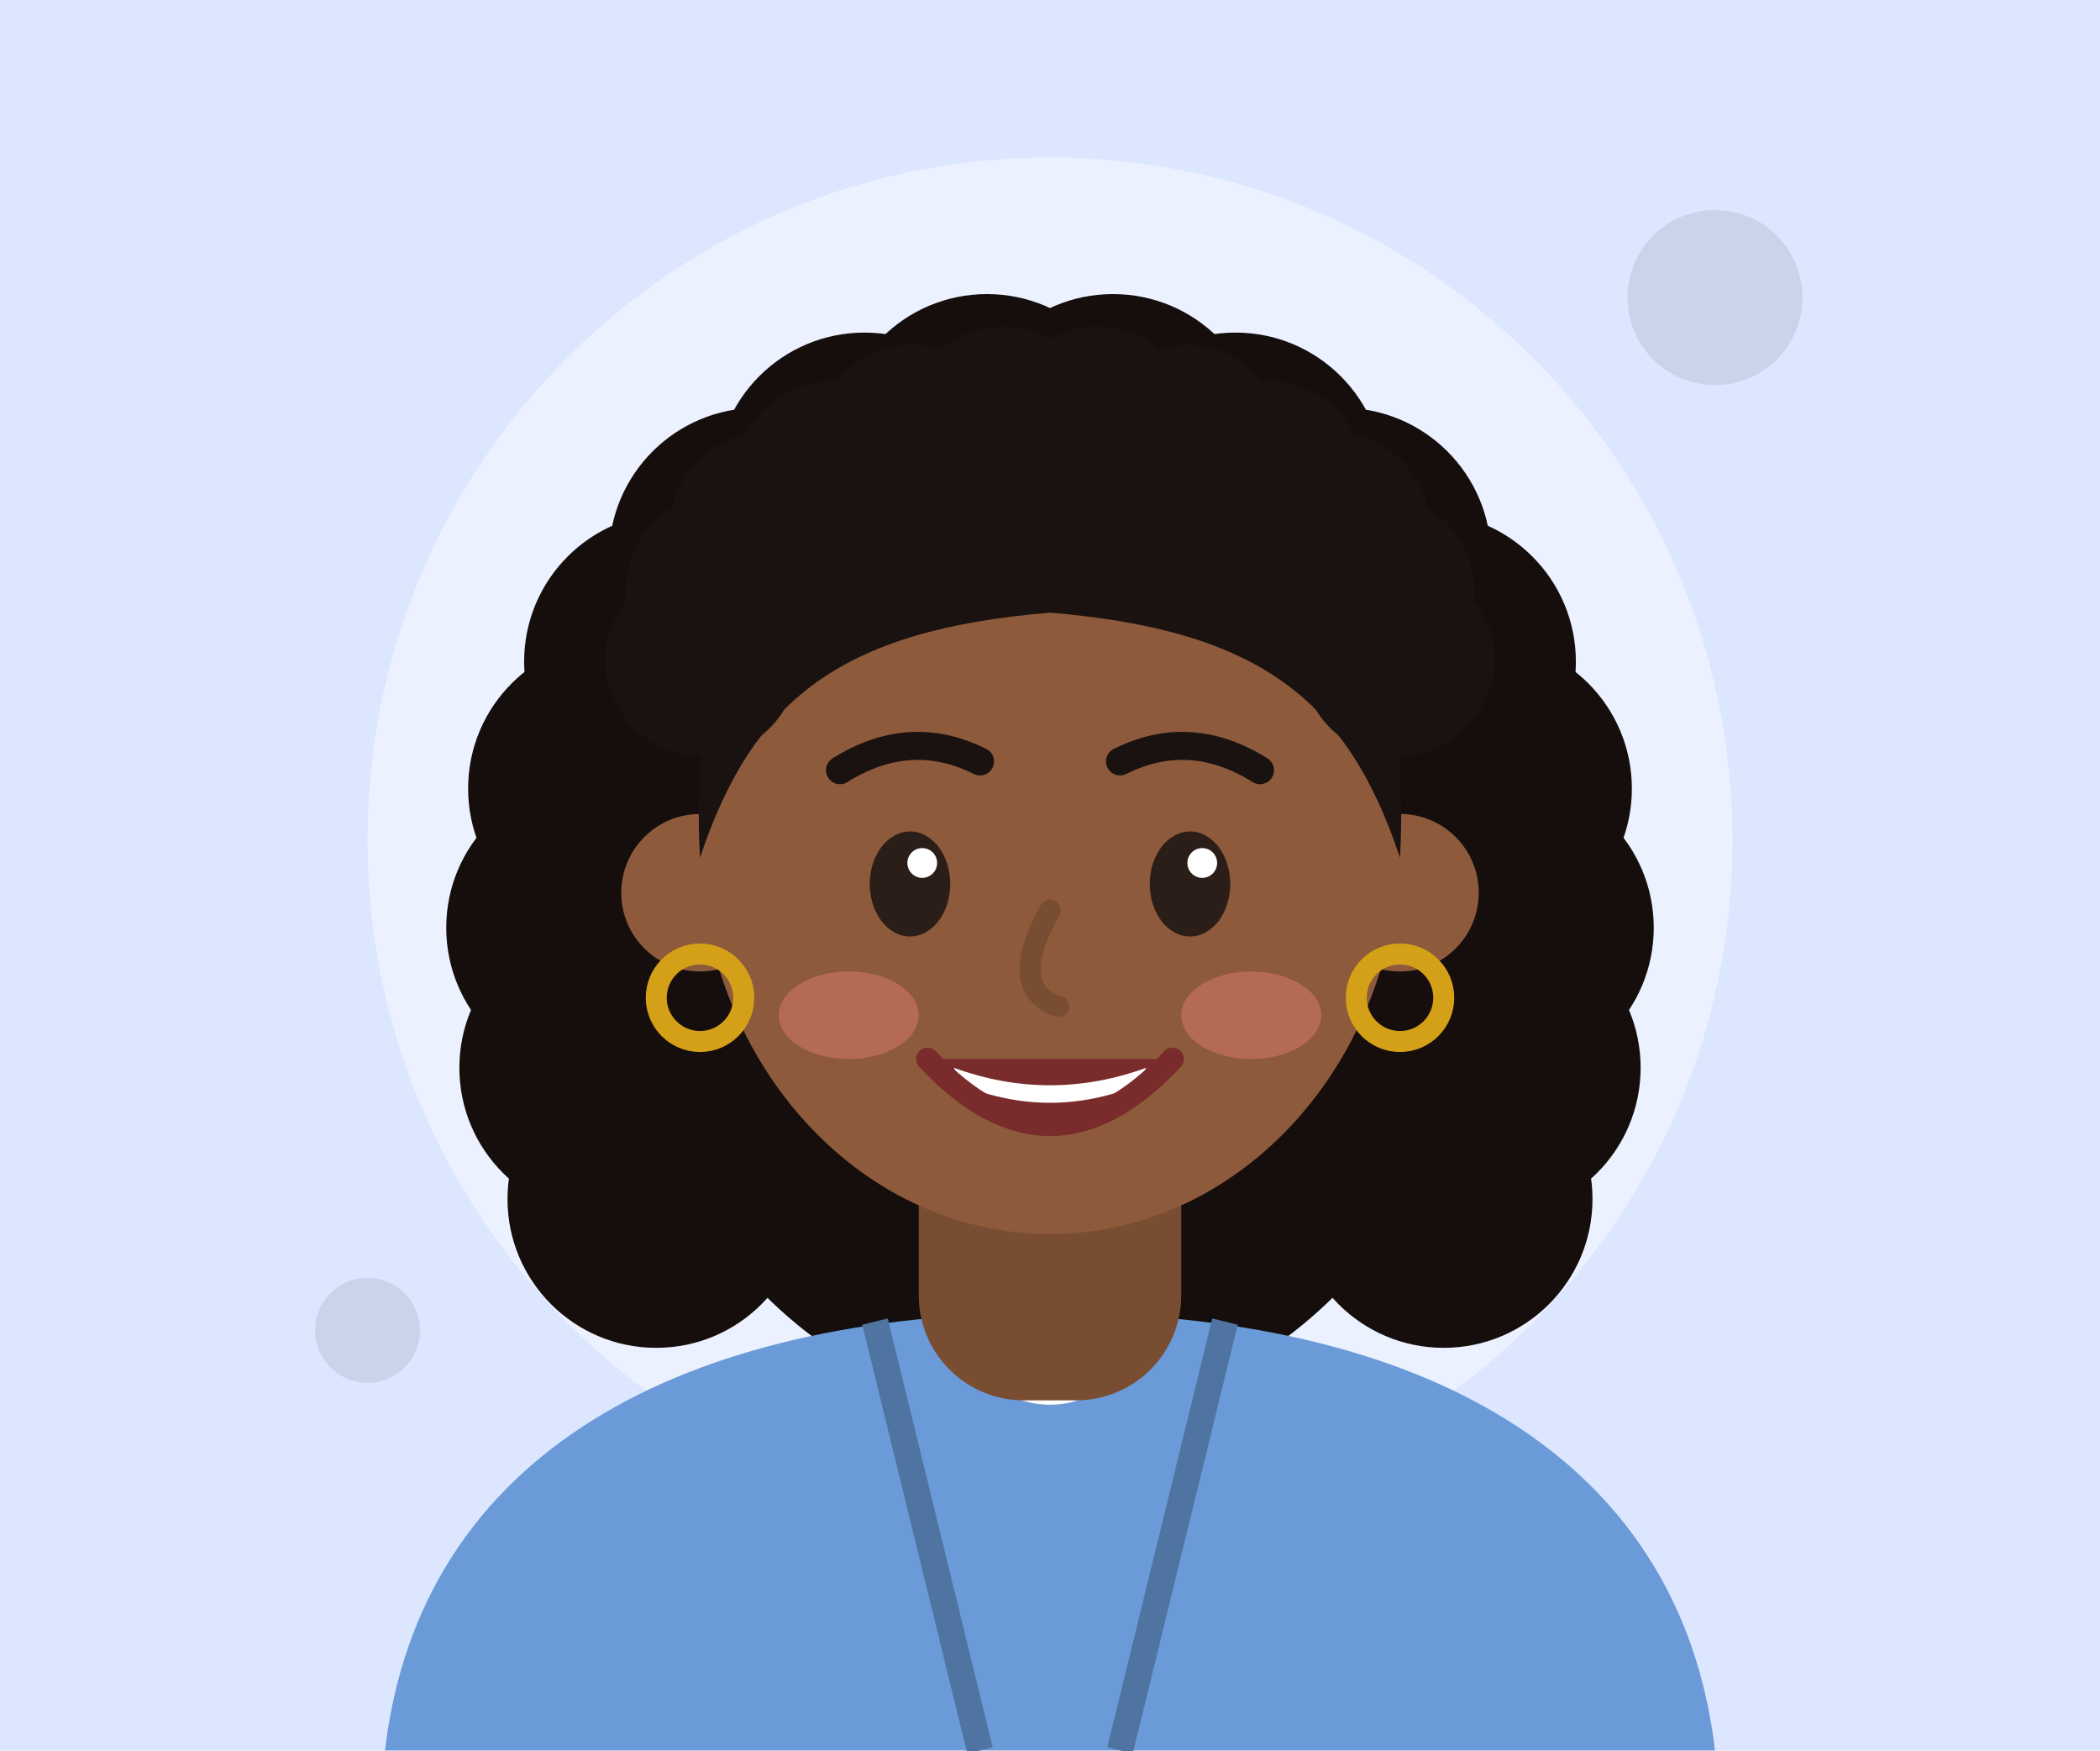
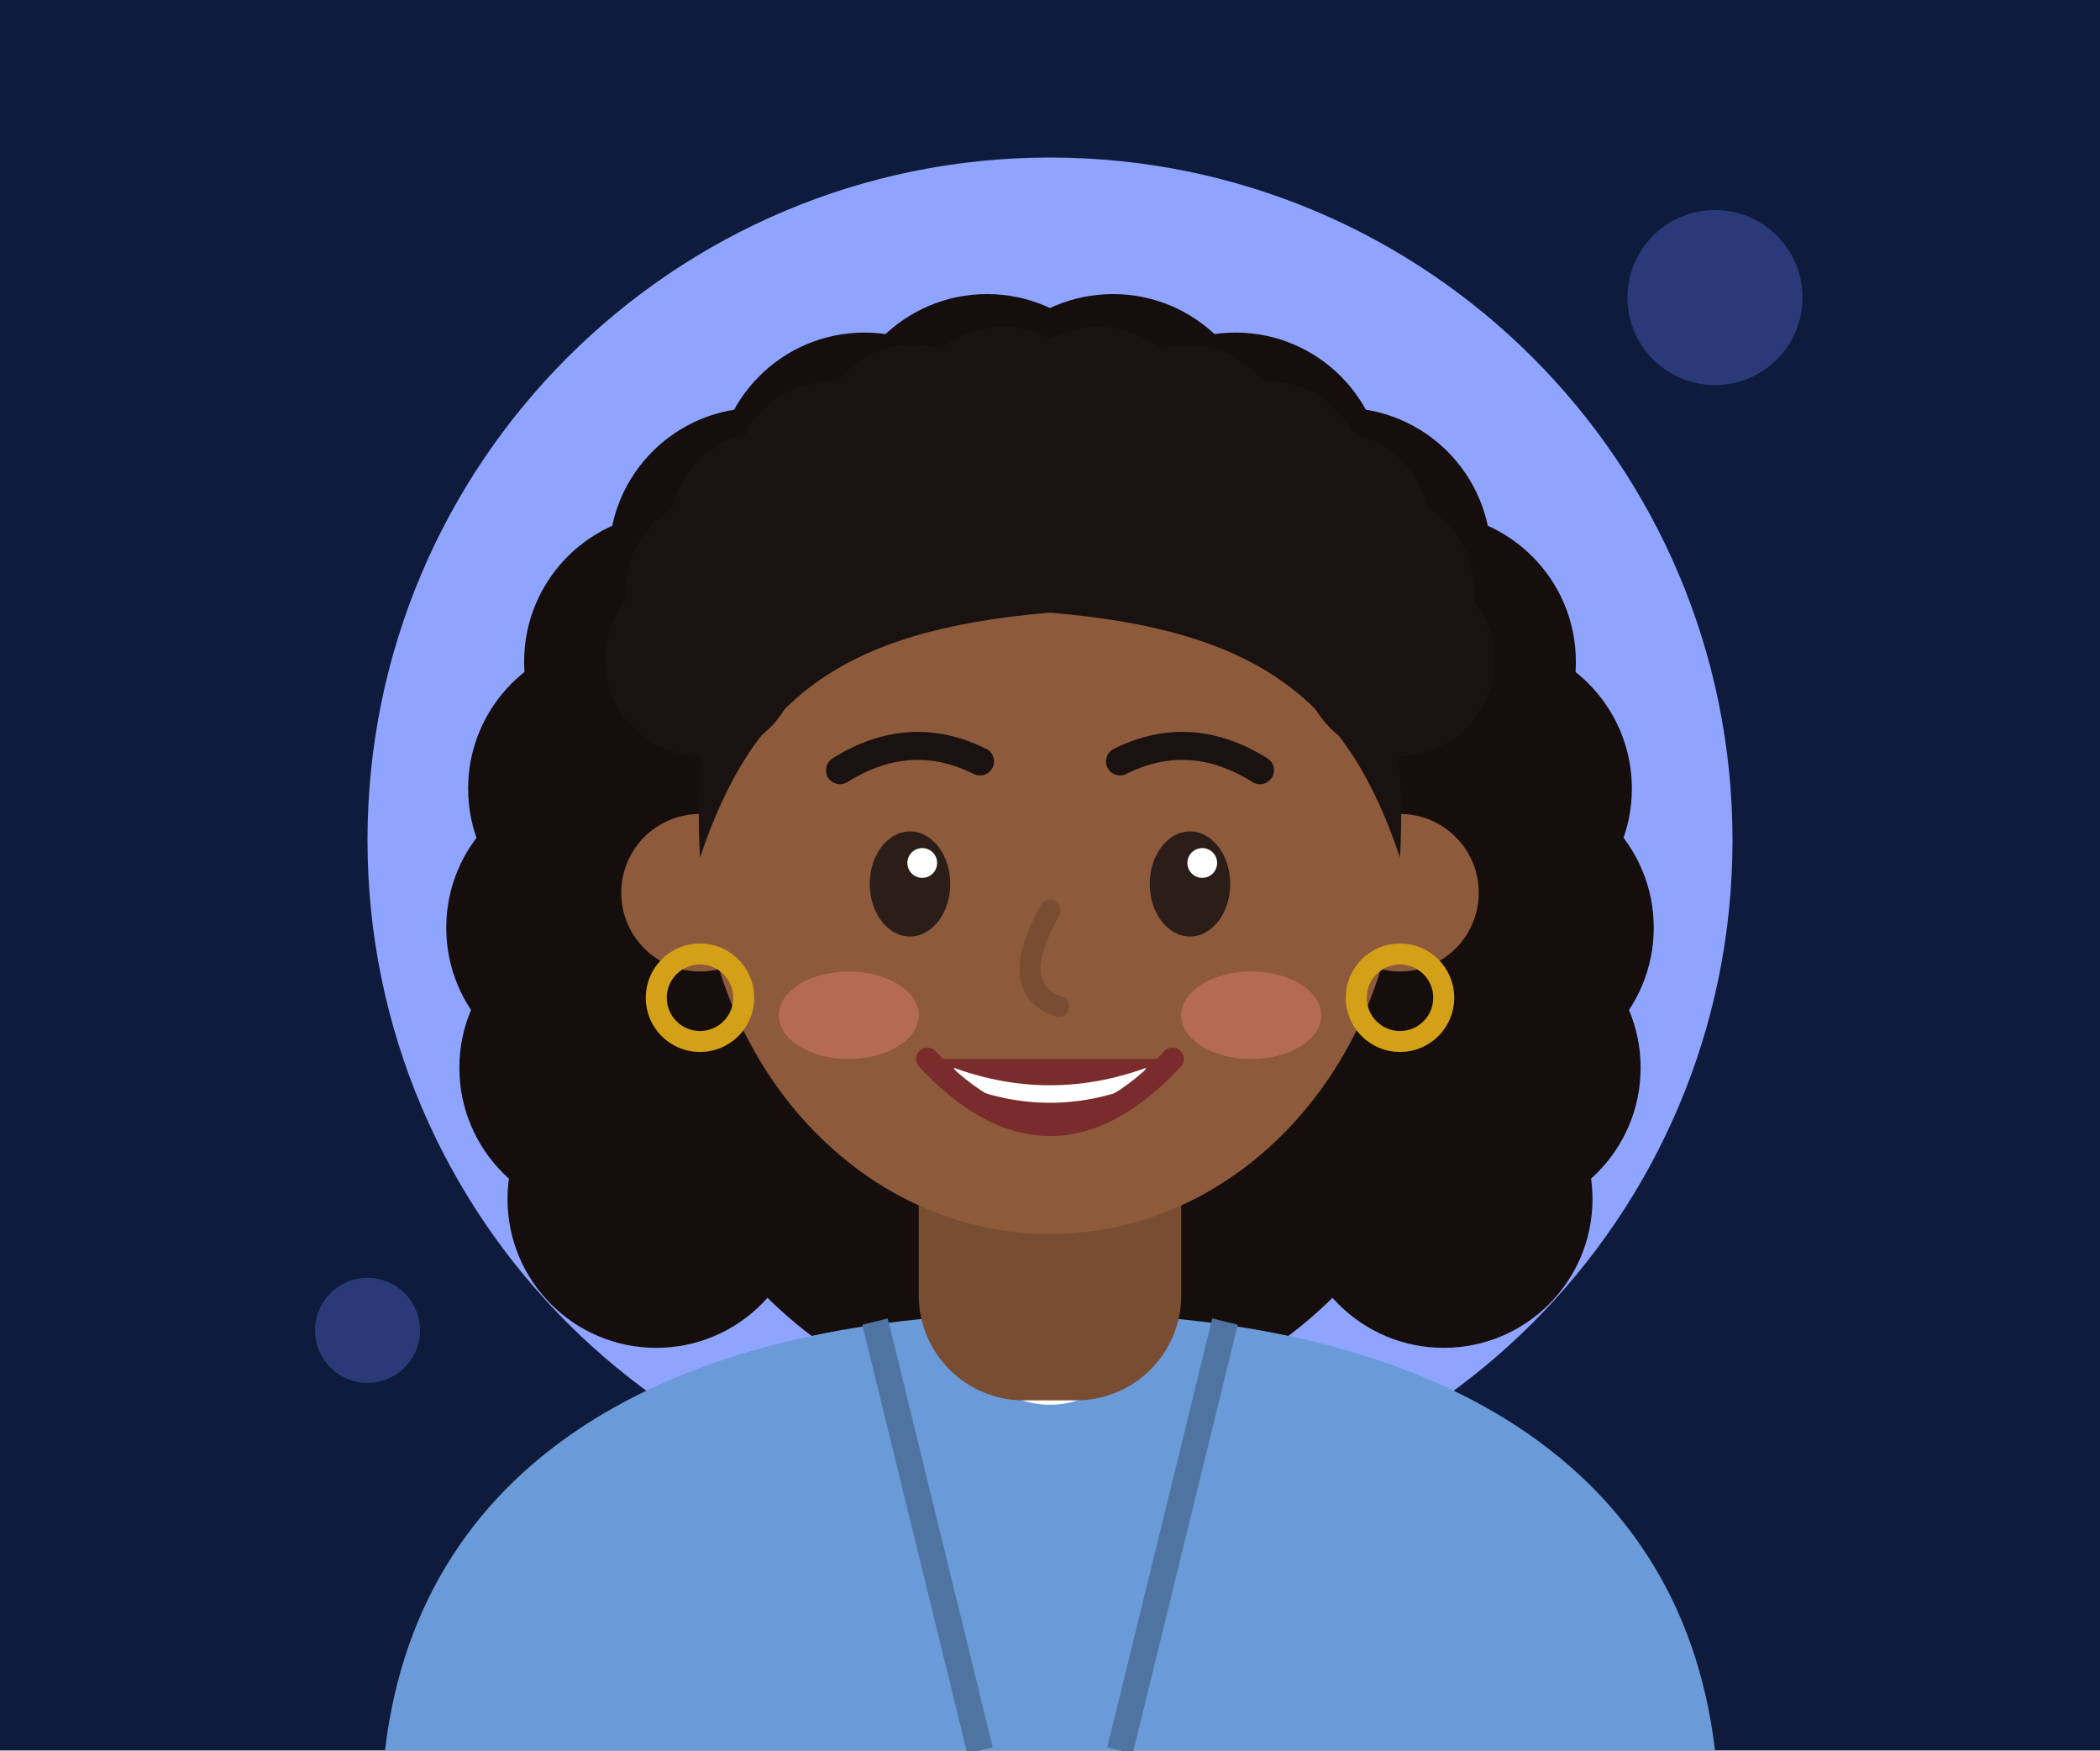
<svg xmlns="http://www.w3.org/2000/svg" viewBox="0 0 240 200" role="img" aria-label="Zoe">
-   <rect width="240" height="200" fill="#DCE6FF" />
-   <circle cx="120" cy="96" r="78" fill="#EBF1FF" />
-   <circle cx="196" cy="34" r="10" fill="#CAD3EA" />
-   <circle cx="42" cy="152" r="6" fill="#CAD3EA" />
+   <rect width="240" height="200" fill="#0F1B3D" />
+   <circle cx="120" cy="96" r="78" fill="#8FA4FF" />
+   <circle cx="196" cy="34" r="10" fill="#2A3A78" />
+   <circle cx="42" cy="152" r="6" fill="#2A3A78" />
  <circle cx="75.0" cy="137.0" r="17.0" fill="#150E0D" />
  <circle cx="69.5" cy="122.0" r="17.0" fill="#150E0D" />
  <circle cx="68.0" cy="106.0" r="17.0" fill="#150E0D" />
  <circle cx="70.5" cy="90.1" r="17.0" fill="#150E0D" />
  <circle cx="76.9" cy="75.6" r="17.0" fill="#150E0D" />
  <circle cx="86.6" cy="63.6" r="17.0" fill="#150E0D" />
  <circle cx="98.8" cy="55.0" r="17.0" fill="#150E0D" />
  <circle cx="112.8" cy="50.6" r="17.0" fill="#150E0D" />
  <circle cx="127.2" cy="50.6" r="17.0" fill="#150E0D" />
  <circle cx="141.2" cy="55.0" r="17.0" fill="#150E0D" />
  <circle cx="153.4" cy="63.6" r="17.0" fill="#150E0D" />
  <circle cx="163.1" cy="75.6" r="17.0" fill="#150E0D" />
  <circle cx="169.5" cy="90.1" r="17.0" fill="#150E0D" />
  <circle cx="172.0" cy="106.0" r="17.0" fill="#150E0D" />
  <circle cx="170.5" cy="122.0" r="17.0" fill="#150E0D" />
  <circle cx="165.0" cy="137.0" r="17.0" fill="#150E0D" />
  <ellipse cx="120" cy="104" rx="50" ry="58" fill="#150E0D" />
  <path d="M44 200 C48 166 78 150 120 150 C162 150 192 166 196 200 Z" fill="#6A9BD8" />
  <path d="M106 151 Q120 170 134 151 Z" fill="#FFFFFF" />
  <path d="M100 151 L112 200 M140 151 L128 200" stroke="#4F74A2" stroke-width="3" />
  <rect x="105" y="124" width="30" height="36" rx="12" fill="#794D32" />
  <circle cx="80" cy="102" r="9" fill="#8D5A3B" />
  <circle cx="160" cy="102" r="9" fill="#8D5A3B" />
  <ellipse cx="120" cy="96" rx="40" ry="45" fill="#8D5A3B" />
  <ellipse cx="97" cy="116" rx="8" ry="5" fill="#FF8A80" opacity=".35" />
  <ellipse cx="143" cy="116" rx="8" ry="5" fill="#FF8A80" opacity=".35" />
  <ellipse cx="104" cy="101" rx="4.6" ry="6" fill="#2B1D17" />
  <circle cx="105.4" cy="98.6" r="1.7" fill="#FFFFFF" />
  <ellipse cx="136" cy="101" rx="4.6" ry="6" fill="#2B1D17" />
  <circle cx="137.4" cy="98.6" r="1.7" fill="#FFFFFF" />
  <path d="M96 88 Q104 83 112 87" stroke="#1A1210" stroke-width="3.2" fill="none" stroke-linecap="round" />
  <path d="M128 87 Q136 83 144 88" stroke="#1A1210" stroke-width="3.2" fill="none" stroke-linecap="round" />
  <path d="M120 104 Q115 113 121 115" stroke="#794D32" stroke-width="2.4" fill="none" stroke-linecap="round" />
  <path d="M107 121 Q120 136 133 121 Z" fill="#7A2B2B" />
  <path d="M109 122 Q120 126 131 122 L130 124 Q120 128 110 124 Z" fill="#FFFFFF" />
  <path d="M106 121 Q120 136 134 121" stroke="#7A2B2B" stroke-width="2.6" fill="none" stroke-linecap="round" />
  <circle cx="80.2" cy="75.4" r="11.0" fill="#1A1210" />
  <circle cx="82.5" cy="67.5" r="11.0" fill="#1A1210" />
  <circle cx="87.6" cy="60.4" r="11.0" fill="#1A1210" />
  <circle cx="95.0" cy="54.6" r="11.0" fill="#1A1210" />
  <circle cx="104.3" cy="50.4" r="11.0" fill="#1A1210" />
  <circle cx="114.6" cy="48.3" r="11.0" fill="#1A1210" />
  <circle cx="125.4" cy="48.3" r="11.0" fill="#1A1210" />
  <circle cx="135.7" cy="50.4" r="11.0" fill="#1A1210" />
  <circle cx="145.0" cy="54.6" r="11.0" fill="#1A1210" />
  <circle cx="152.4" cy="60.4" r="11.0" fill="#1A1210" />
  <circle cx="157.5" cy="67.5" r="11.0" fill="#1A1210" />
  <circle cx="159.8" cy="75.4" r="11.0" fill="#1A1210" />
  <path d="M80 98 C78 62 98 48 120 48 C142 48 162 62 160 98 C154 80 144 72 120 70 C96 72 86 80 80 98 Z" fill="#1A1210" />
  <circle cx="80" cy="114" r="5" fill="none" stroke="#D4A017" stroke-width="2.4" />
  <circle cx="160" cy="114" r="5" fill="none" stroke="#D4A017" stroke-width="2.4" />
</svg>
